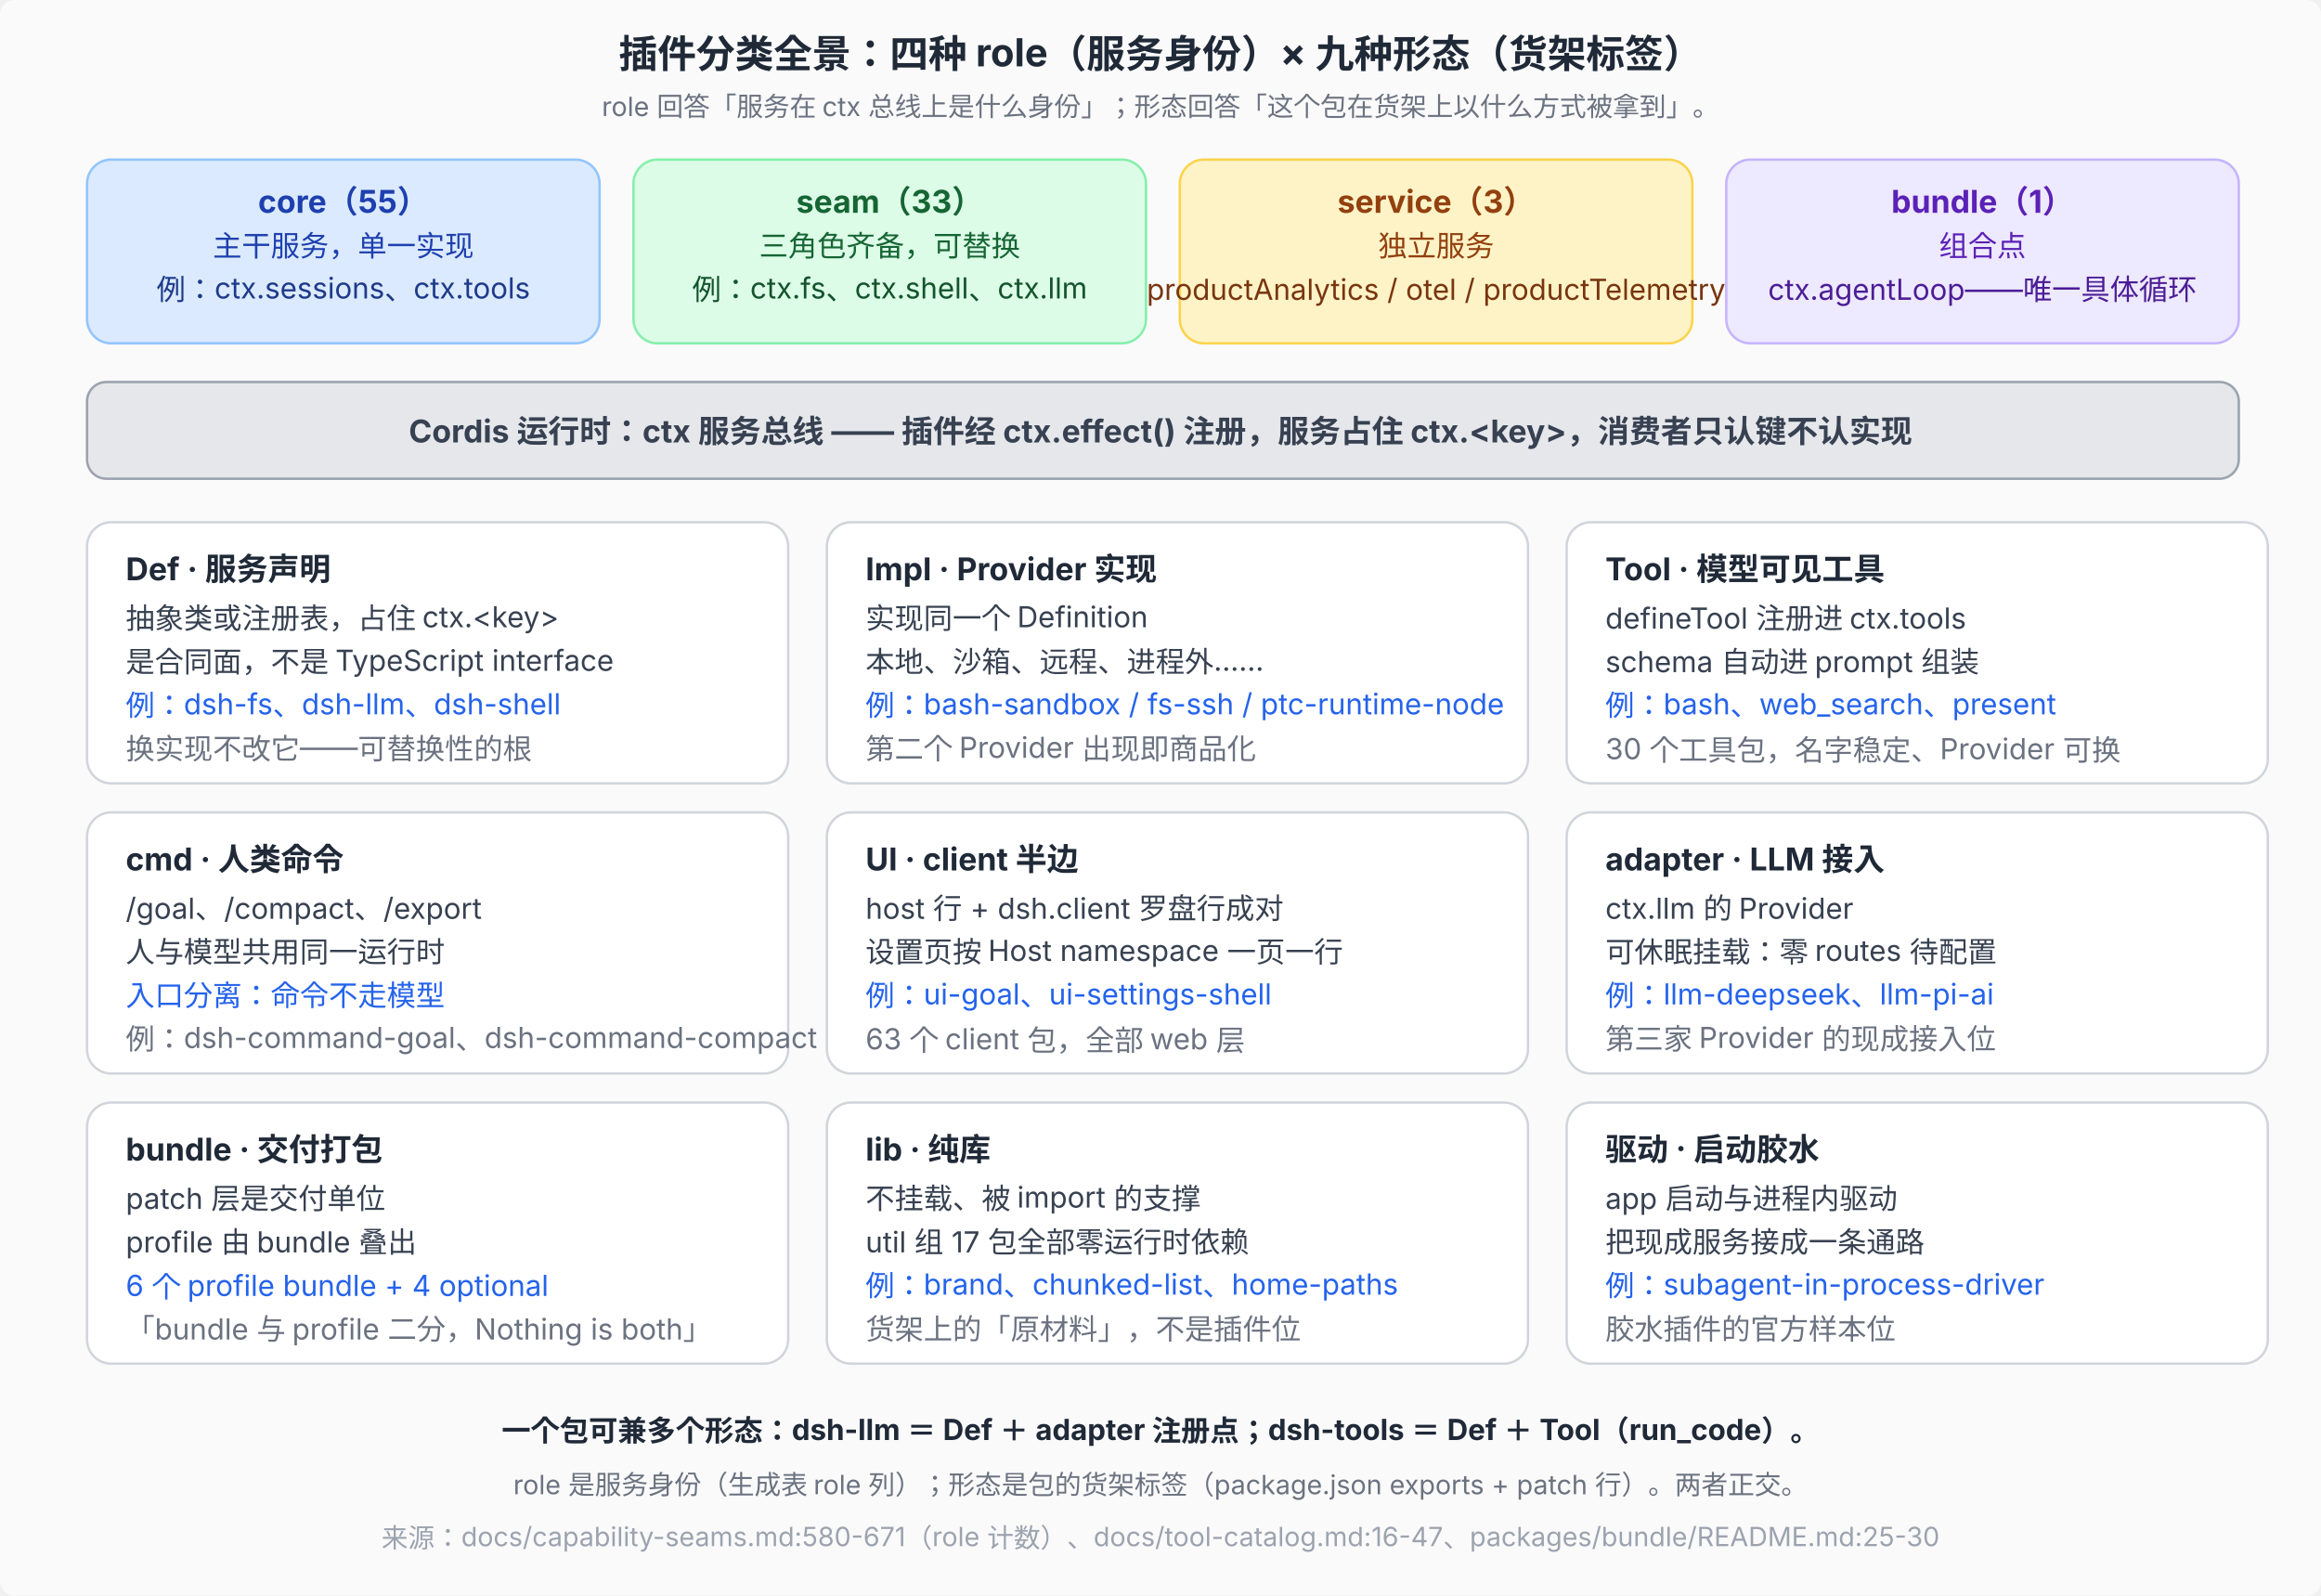
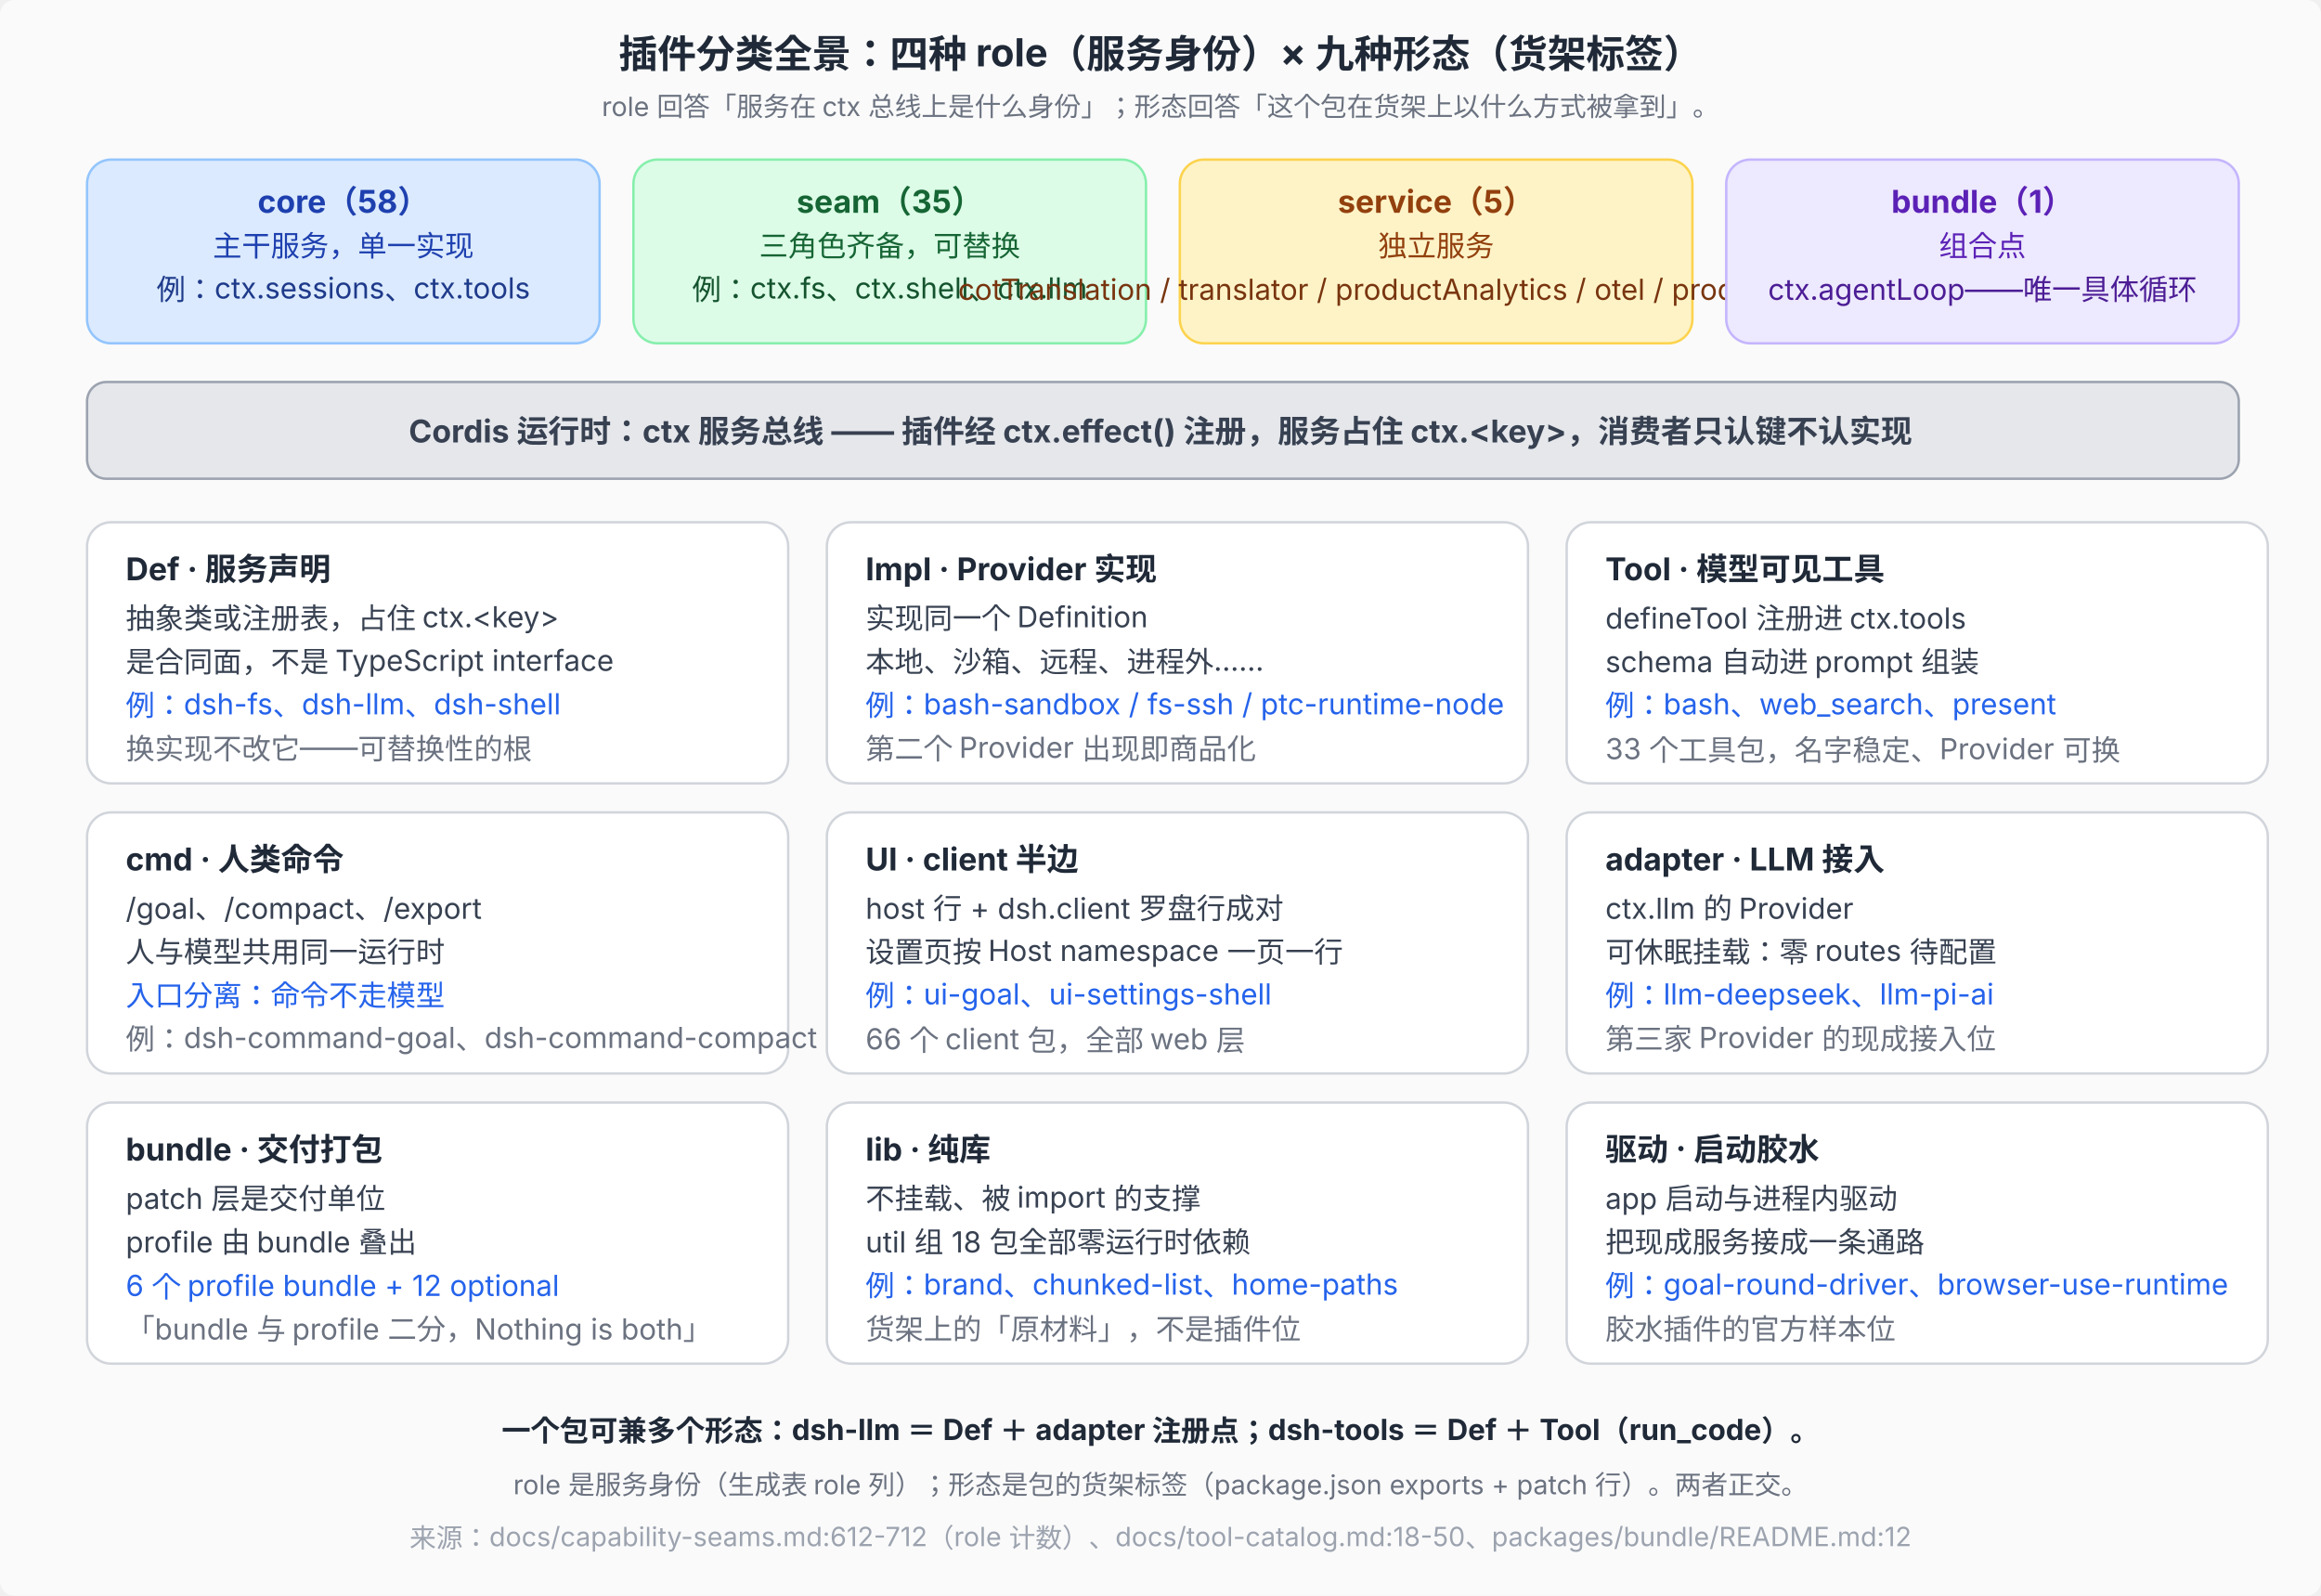
<svg xmlns="http://www.w3.org/2000/svg" viewBox="0 0 960 660" font-family="system-ui, -apple-system, 'PingFang SC', 'Noto Sans SC', sans-serif" font-size="12">
  <rect width="960" height="660" fill="#fafafa" rx="6" />
  <text x="480" y="28" text-anchor="middle" font-size="16" font-weight="700" fill="#1f2937">插件分类全景：四种 role（服务身份）× 九种形态（货架标签）</text>
  <text x="480" y="48" text-anchor="middle" font-size="11" fill="#6b7280">role 回答「服务在 ctx 总线上是什么身份」；形态回答「这个包在货架上以什么方式被拿到」。</text>
  <rect x="36" y="66" width="212" height="76" rx="10" fill="#dbeafe" stroke="#93c5fd" />
-   <text x="142" y="88" text-anchor="middle" font-size="13" font-weight="700" fill="#1e40af">core（55）</text>
+   <text x="142" y="88" text-anchor="middle" font-size="13" font-weight="700" fill="#1e40af">core（58）</text>
  <text x="142" y="106" text-anchor="middle" fill="#1e40af">主干服务，单一实现</text>
  <text x="142" y="124" text-anchor="middle" fill="#1e3a8a">例：ctx.sessions、ctx.tools</text>
  <rect x="262" y="66" width="212" height="76" rx="10" fill="#dcfce7" stroke="#86efac" />
-   <text x="368" y="88" text-anchor="middle" font-size="13" font-weight="700" fill="#166534">seam（33）</text>
+   <text x="368" y="88" text-anchor="middle" font-size="13" font-weight="700" fill="#166534">seam（35）</text>
  <text x="368" y="106" text-anchor="middle" fill="#166534">三角色齐备，可替换</text>
  <text x="368" y="124" text-anchor="middle" fill="#14532d">例：ctx.fs、ctx.shell、ctx.llm</text>
  <rect x="488" y="66" width="212" height="76" rx="10" fill="#fef3c7" stroke="#fcd34d" />
-   <text x="594" y="88" text-anchor="middle" font-size="13" font-weight="700" fill="#92400e">service（3）</text>
+   <text x="594" y="88" text-anchor="middle" font-size="13" font-weight="700" fill="#92400e">service（5）</text>
  <text x="594" y="106" text-anchor="middle" fill="#92400e">独立服务</text>
-   <text x="594" y="124" text-anchor="middle" fill="#78350f">productAnalytics / otel / productTelemetry</text>
+   <text x="594" y="124" text-anchor="middle" fill="#78350f">cotTranslation / translator / productAnalytics / otel / productTelemetry</text>
  <rect x="714" y="66" width="212" height="76" rx="10" fill="#ede9fe" stroke="#c4b5fd" />
  <text x="820" y="88" text-anchor="middle" font-size="13" font-weight="700" fill="#5b21b6">bundle（1）</text>
  <text x="820" y="106" text-anchor="middle" fill="#5b21b6">组合点</text>
  <text x="820" y="124" text-anchor="middle" fill="#4c1d95">ctx.agentLoop——唯一具体循环</text>
  <rect x="36" y="158" width="890" height="40" rx="8" fill="#e5e7eb" stroke="#9ca3af" />
  <text x="480" y="183" text-anchor="middle" font-size="13" font-weight="700" fill="#374151">Cordis 运行时：ctx 服务总线 —— 插件经 ctx.effect() 注册，服务占住 ctx.&lt;key&gt;，消费者只认键不认实现</text>
  <rect x="36" y="216" width="290" height="108" rx="10" fill="#ffffff" stroke="#d1d5db" />
  <text x="52" y="240" font-size="13" font-weight="700" fill="#1f2937">Def · 服务声明</text>
  <text x="52" y="260" fill="#374151">抽象类或注册表，占住 ctx.&lt;key&gt;</text>
  <text x="52" y="278" fill="#374151">是合同面，不是 TypeScript interface</text>
  <text x="52" y="296" fill="#2563eb">例：dsh-fs、dsh-llm、dsh-shell</text>
  <text x="52" y="314" fill="#6b7280">换实现不改它——可替换性的根</text>
  <rect x="342" y="216" width="290" height="108" rx="10" fill="#ffffff" stroke="#d1d5db" />
  <text x="358" y="240" font-size="13" font-weight="700" fill="#1f2937">Impl · Provider 实现</text>
  <text x="358" y="260" fill="#374151">实现同一个 Definition</text>
  <text x="358" y="278" fill="#374151">本地、沙箱、远程、进程外……</text>
  <text x="358" y="296" fill="#2563eb">例：bash-sandbox / fs-ssh / ptc-runtime-node</text>
  <text x="358" y="314" fill="#6b7280">第二个 Provider 出现即商品化</text>
  <rect x="648" y="216" width="290" height="108" rx="10" fill="#ffffff" stroke="#d1d5db" />
  <text x="664" y="240" font-size="13" font-weight="700" fill="#1f2937">Tool · 模型可见工具</text>
  <text x="664" y="260" fill="#374151">defineTool 注册进 ctx.tools</text>
  <text x="664" y="278" fill="#374151">schema 自动进 prompt 组装</text>
  <text x="664" y="296" fill="#2563eb">例：bash、web_search、present</text>
-   <text x="664" y="314" fill="#6b7280">30 个工具包，名字稳定、Provider 可换</text>
+   <text x="664" y="314" fill="#6b7280">33 个工具包，名字稳定、Provider 可换</text>
  <rect x="36" y="336" width="290" height="108" rx="10" fill="#ffffff" stroke="#d1d5db" />
  <text x="52" y="360" font-size="13" font-weight="700" fill="#1f2937">cmd · 人类命令</text>
  <text x="52" y="380" fill="#374151">/goal、/compact、/export</text>
  <text x="52" y="398" fill="#374151">人与模型共用同一运行时</text>
  <text x="52" y="416" fill="#2563eb">入口分离：命令不走模型</text>
  <text x="52" y="434" fill="#6b7280">例：dsh-command-goal、dsh-command-compact</text>
  <rect x="342" y="336" width="290" height="108" rx="10" fill="#ffffff" stroke="#d1d5db" />
  <text x="358" y="360" font-size="13" font-weight="700" fill="#1f2937">UI · client 半边</text>
  <text x="358" y="380" fill="#374151">host 行 + dsh.client 罗盘行成对</text>
  <text x="358" y="398" fill="#374151">设置页按 Host namespace 一页一行</text>
  <text x="358" y="416" fill="#2563eb">例：ui-goal、ui-settings-shell</text>
-   <text x="358" y="434" fill="#6b7280">63 个 client 包，全部 web 层</text>
+   <text x="358" y="434" fill="#6b7280">66 个 client 包，全部 web 层</text>
  <rect x="648" y="336" width="290" height="108" rx="10" fill="#ffffff" stroke="#d1d5db" />
  <text x="664" y="360" font-size="13" font-weight="700" fill="#1f2937">adapter · LLM 接入</text>
  <text x="664" y="380" fill="#374151">ctx.llm 的 Provider</text>
  <text x="664" y="398" fill="#374151">可休眠挂载：零 routes 待配置</text>
  <text x="664" y="416" fill="#2563eb">例：llm-deepseek、llm-pi-ai</text>
  <text x="664" y="434" fill="#6b7280">第三家 Provider 的现成接入位</text>
  <rect x="36" y="456" width="290" height="108" rx="10" fill="#ffffff" stroke="#d1d5db" />
  <text x="52" y="480" font-size="13" font-weight="700" fill="#1f2937">bundle · 交付打包</text>
  <text x="52" y="500" fill="#374151">patch 层是交付单位</text>
  <text x="52" y="518" fill="#374151">profile 由 bundle 叠出</text>
-   <text x="52" y="536" fill="#2563eb">6 个 profile bundle + 4 optional</text>
+   <text x="52" y="536" fill="#2563eb">6 个 profile bundle + 12 optional</text>
  <text x="52" y="554" fill="#6b7280">「bundle 与 profile 二分，Nothing is both」</text>
  <rect x="342" y="456" width="290" height="108" rx="10" fill="#ffffff" stroke="#d1d5db" />
  <text x="358" y="480" font-size="13" font-weight="700" fill="#1f2937">lib · 纯库</text>
  <text x="358" y="500" fill="#374151">不挂载、被 import 的支撑</text>
-   <text x="358" y="518" fill="#374151">util 组 17 包全部零运行时依赖</text>
+   <text x="358" y="518" fill="#374151">util 组 18 包全部零运行时依赖</text>
  <text x="358" y="536" fill="#2563eb">例：brand、chunked-list、home-paths</text>
  <text x="358" y="554" fill="#6b7280">货架上的「原材料」，不是插件位</text>
  <rect x="648" y="456" width="290" height="108" rx="10" fill="#ffffff" stroke="#d1d5db" />
  <text x="664" y="480" font-size="13" font-weight="700" fill="#1f2937">驱动 · 启动胶水</text>
  <text x="664" y="500" fill="#374151">app 启动与进程内驱动</text>
  <text x="664" y="518" fill="#374151">把现成服务接成一条通路</text>
-   <text x="664" y="536" fill="#2563eb">例：subagent-in-process-driver</text>
+   <text x="664" y="536" fill="#2563eb">例：goal-round-driver、browser-use-runtime</text>
  <text x="664" y="554" fill="#6b7280">胶水插件的官方样本位</text>
  <text x="480" y="596" text-anchor="middle" font-size="12" font-weight="700" fill="#1f2937">一个包可兼多个形态：dsh-llm ＝ Def ＋ adapter 注册点；dsh-tools ＝ Def ＋ Tool（run_code）。</text>
  <text x="480" y="618" text-anchor="middle" font-size="11" fill="#6b7280">role 是服务身份（生成表 role 列）；形态是包的货架标签（package.json exports + patch 行）。两者正交。</text>
-   <text x="480" y="640" text-anchor="middle" font-size="11" fill="#9ca3af">来源：docs/capability-seams.md:580-671（role 计数）、docs/tool-catalog.md:16-47、packages/bundle/README.md:25-30</text>
+   <text x="480" y="640" text-anchor="middle" font-size="11" fill="#9ca3af">来源：docs/capability-seams.md:612-712（role 计数）、docs/tool-catalog.md:18-50、packages/bundle/README.md:12</text>
</svg>
